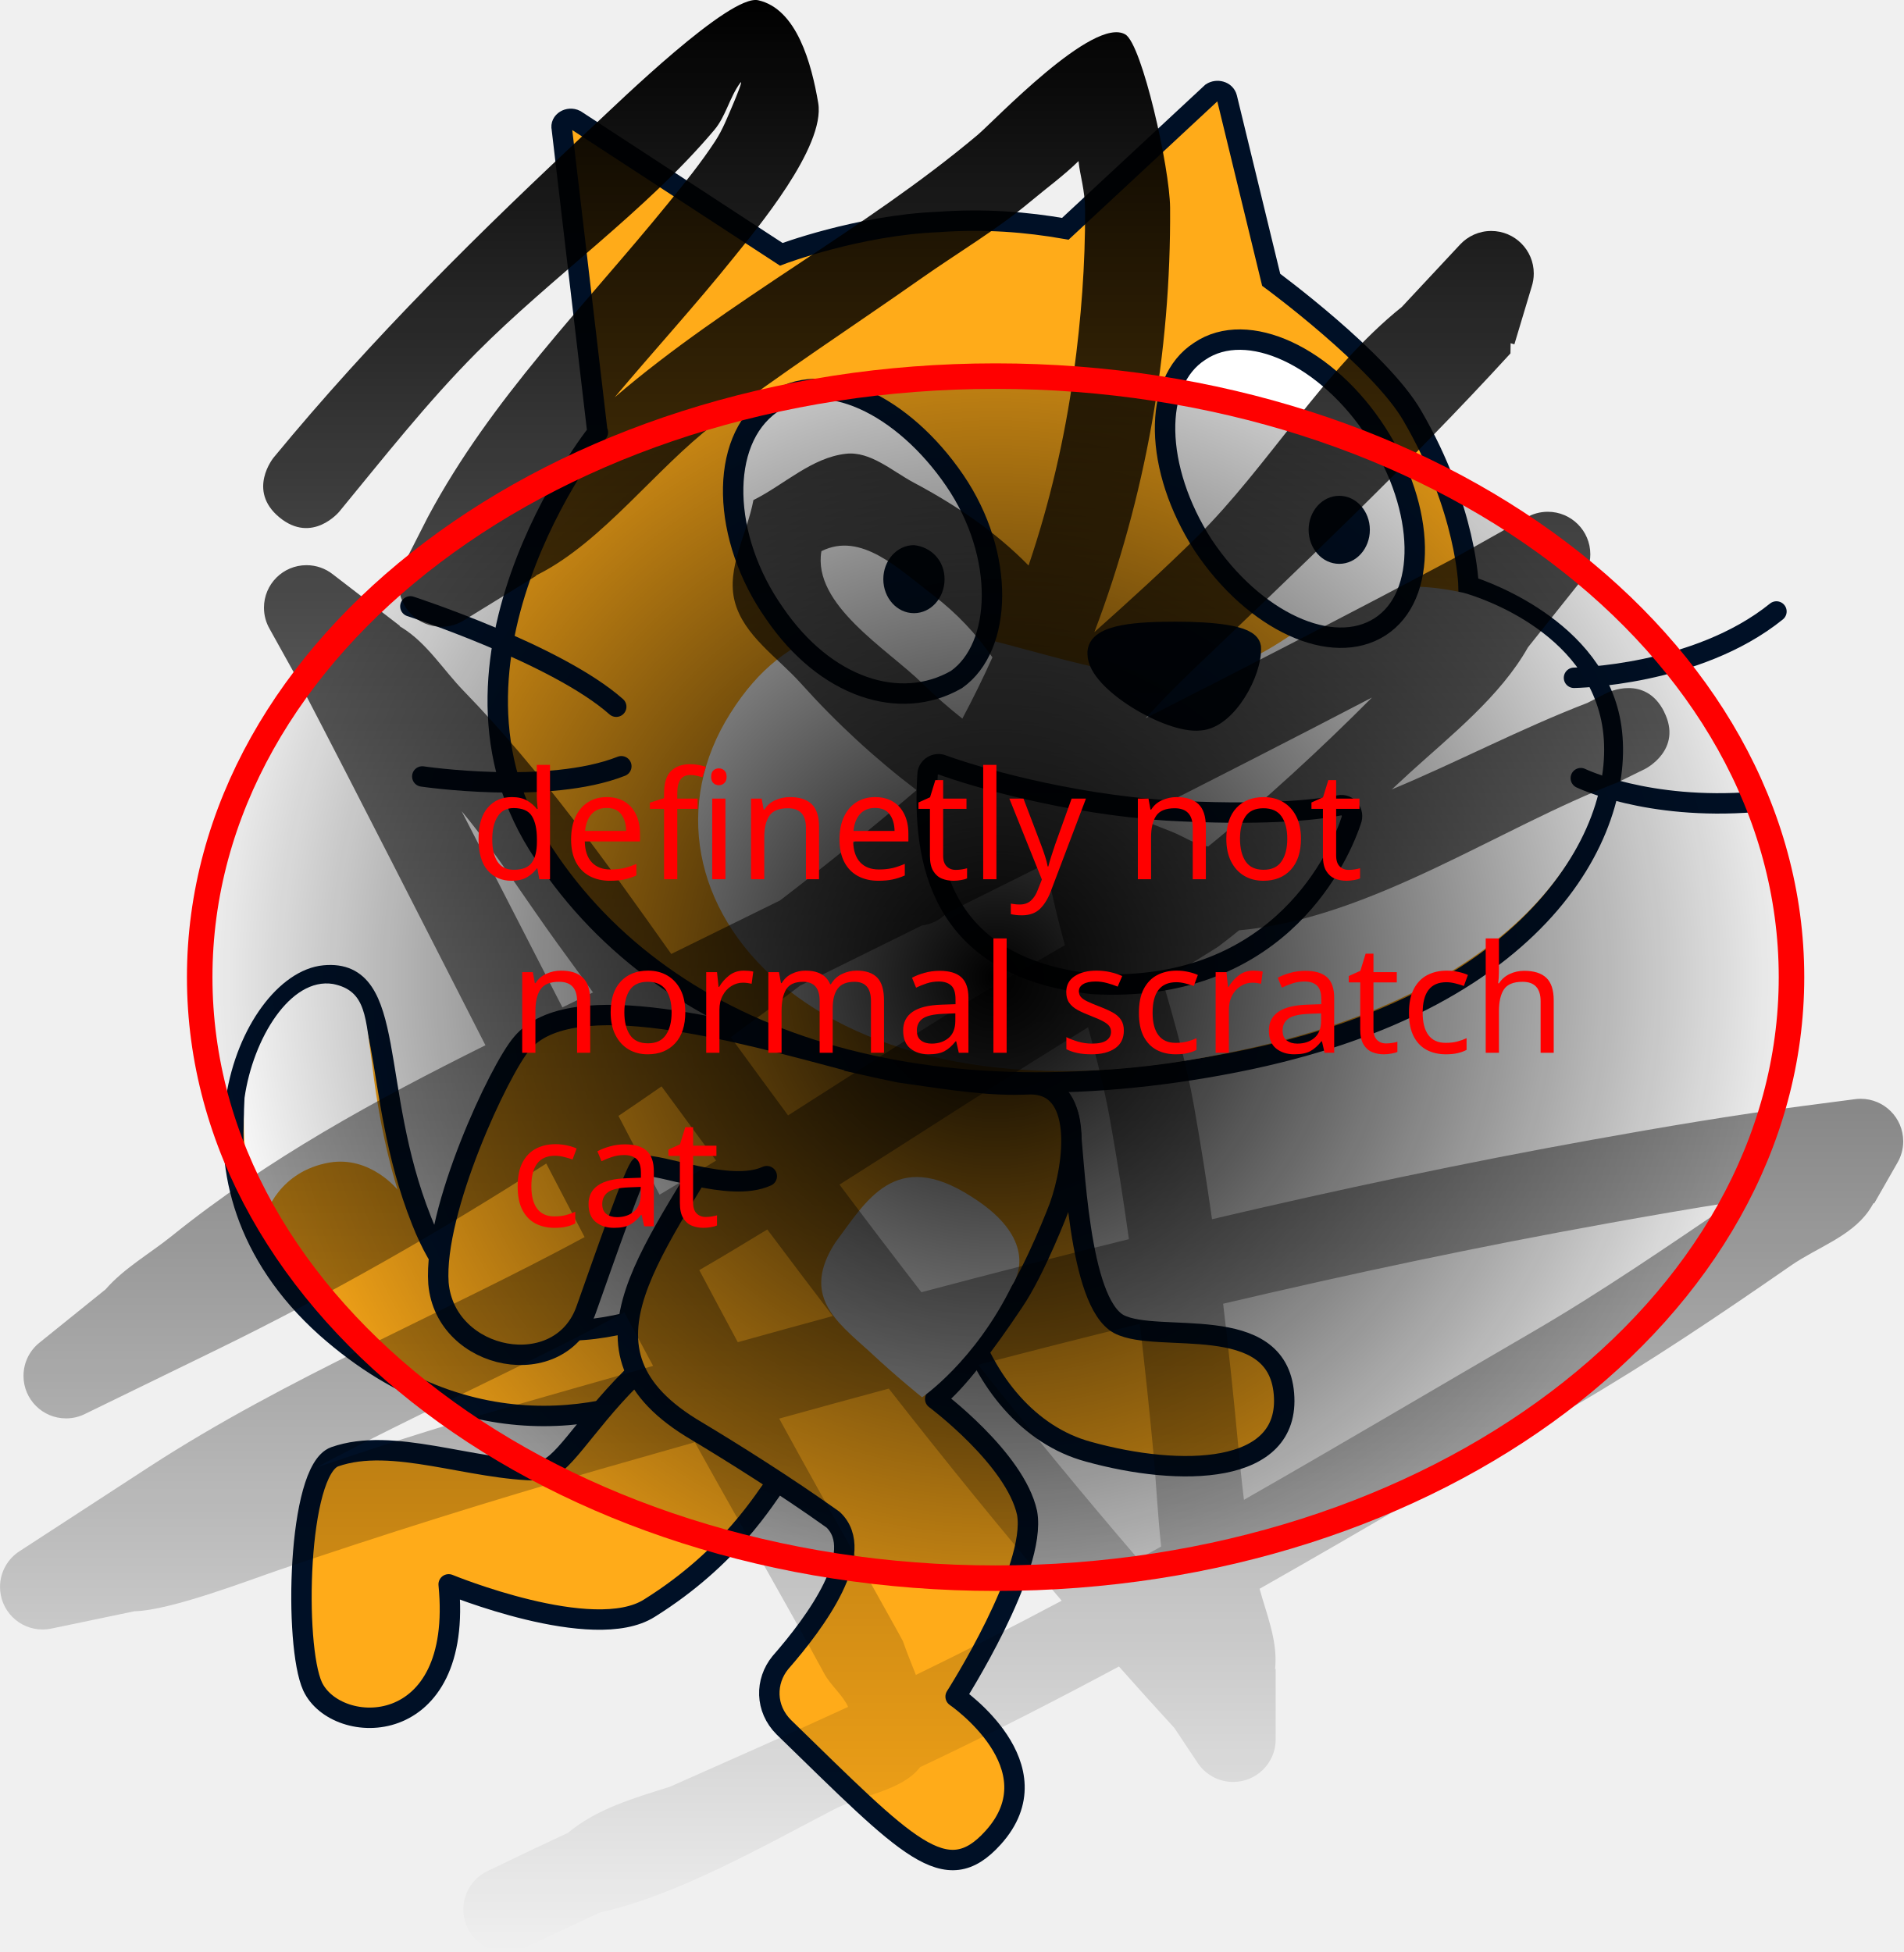
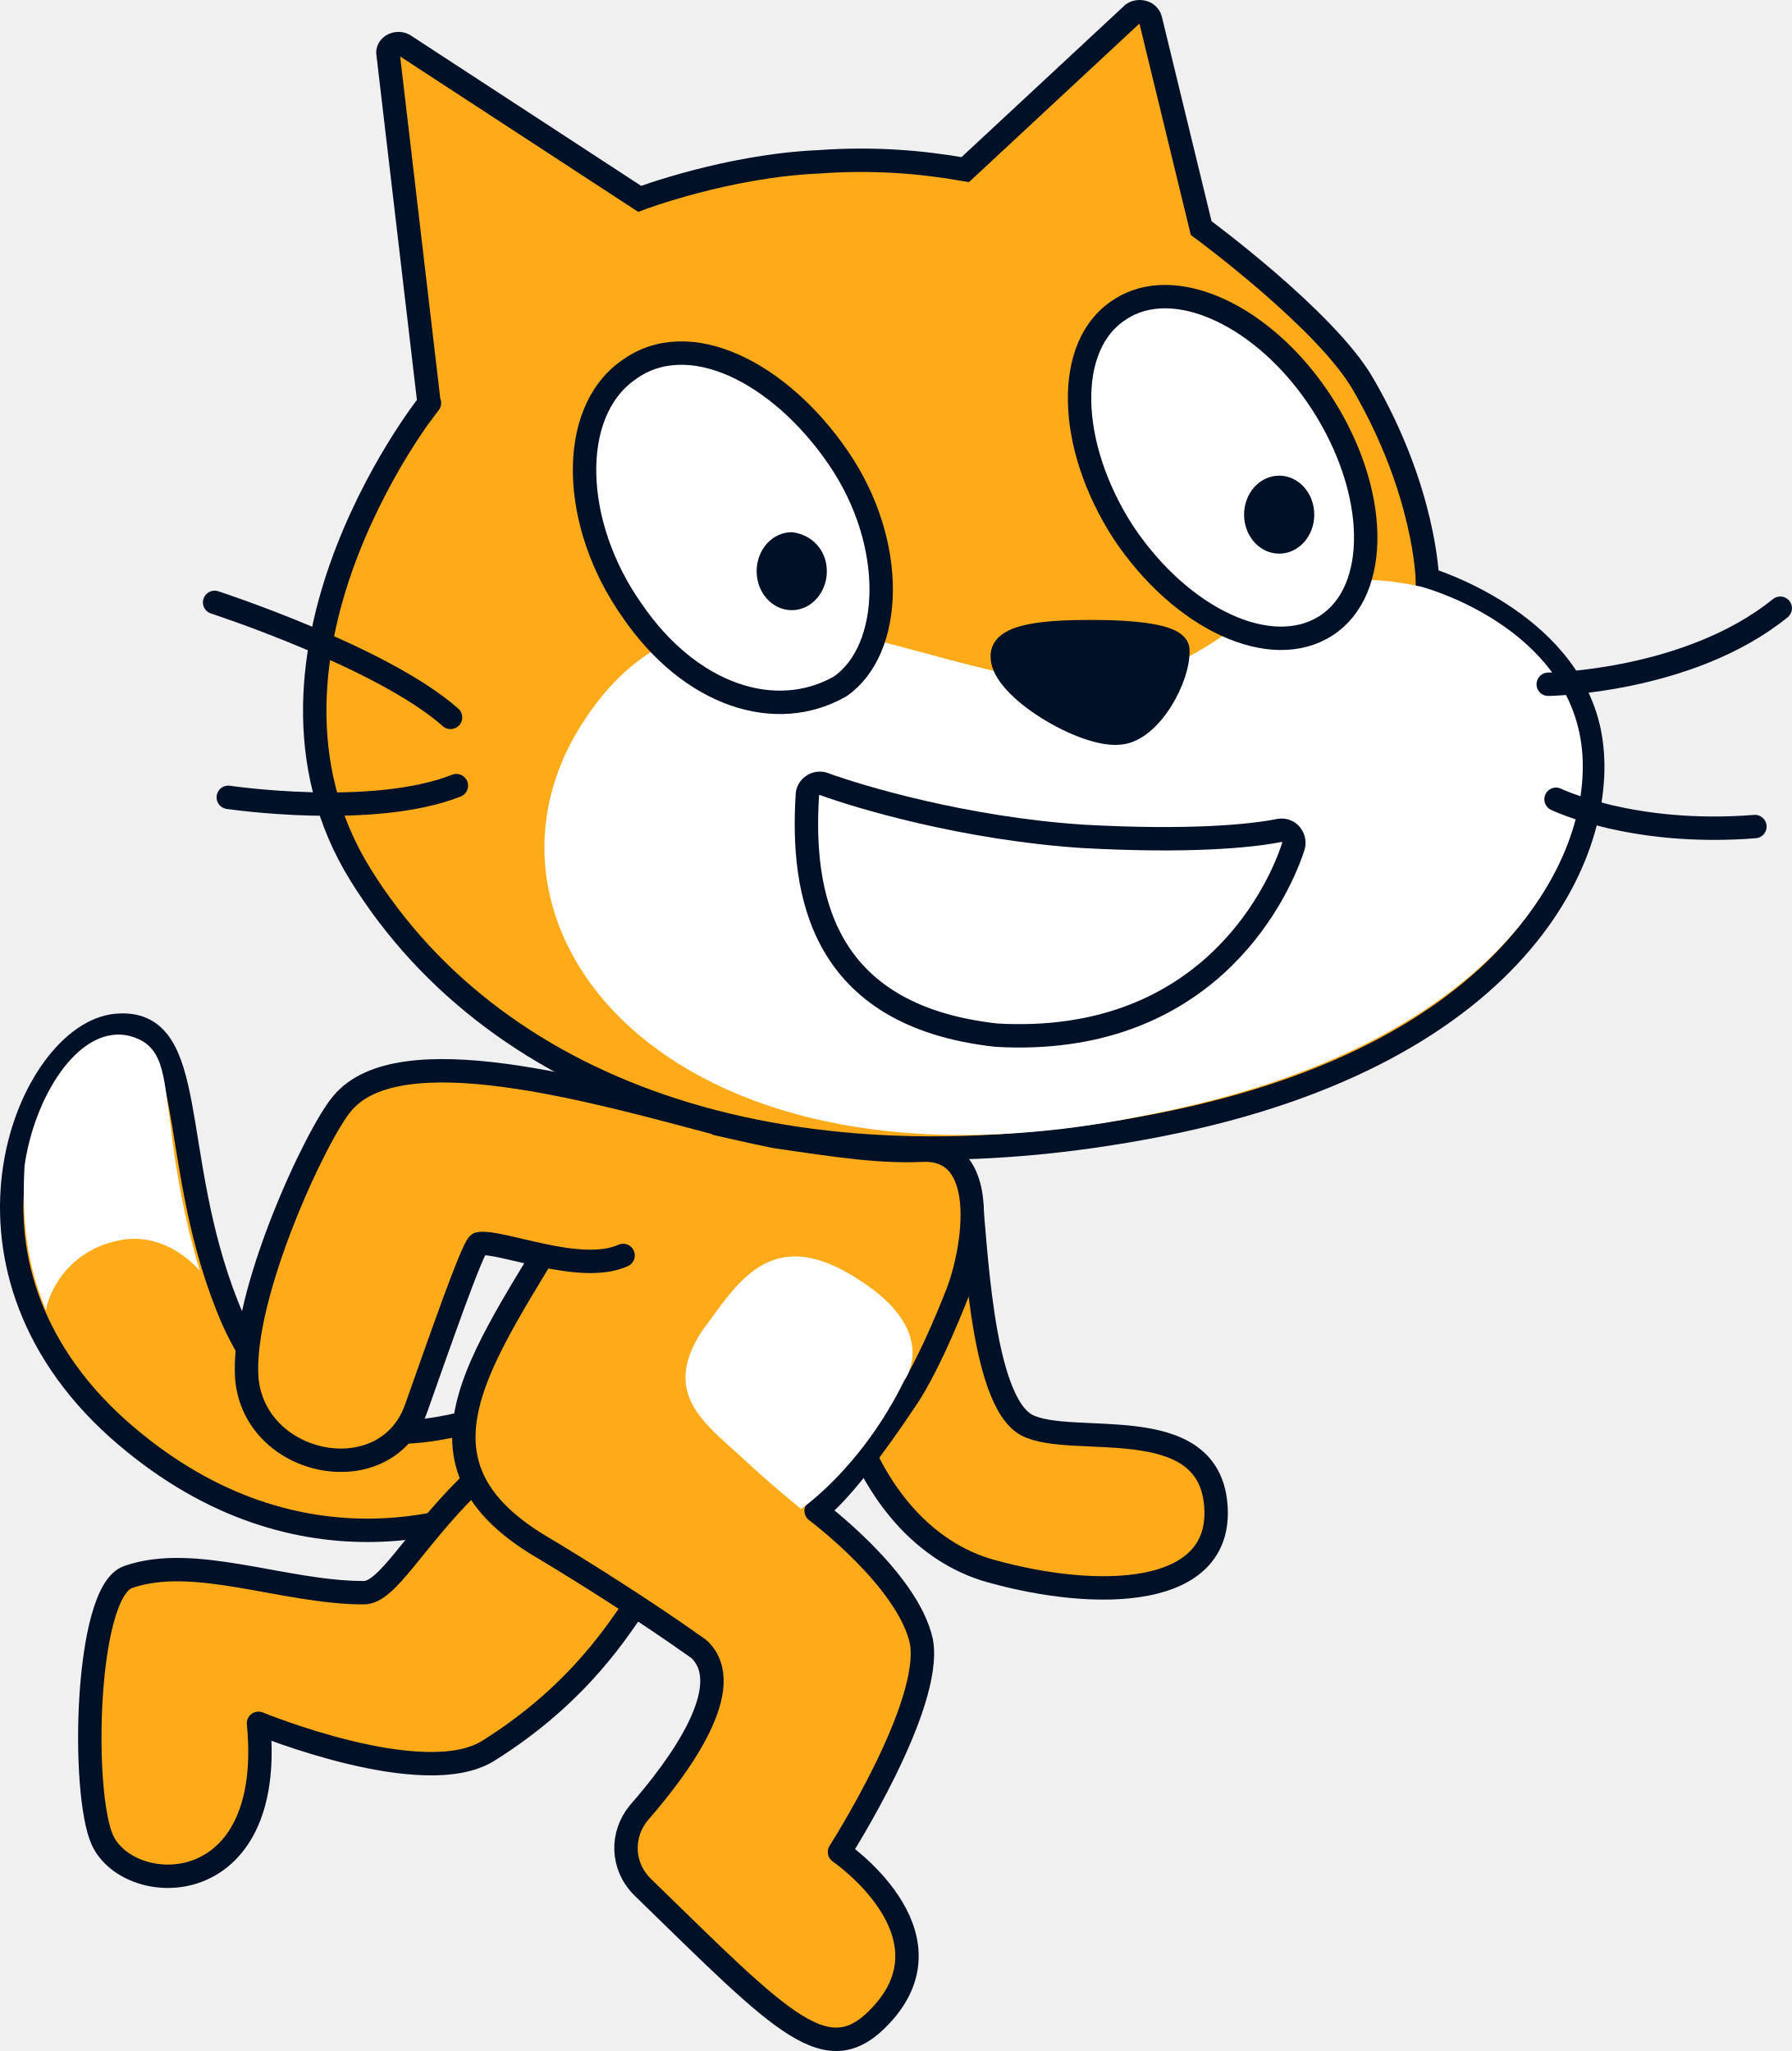
- <svg xmlns="http://www.w3.org/2000/svg" version="1.1" width="111.876" height="114.768" viewBox="0,0,111.876,114.768">
-   <defs>
-     <linearGradient x1="237.414" y1="122.548" x2="237.414" y2="237.317" gradientUnits="userSpaceOnUse" id="color-1">
-       <stop offset="0" stop-color="#000000" />
-       <stop offset="1" stop-color="#000000" stop-opacity="0" />
-     </linearGradient>
-     <radialGradient cx="240" cy="180" r="46.785" gradientUnits="userSpaceOnUse" id="color-2">
-       <stop offset="0" stop-color="#000000" />
-       <stop offset="1" stop-color="#000000" stop-opacity="0" />
-     </radialGradient>
-   </defs>
-   <g transform="translate(-181.4764,-122.5484)">
-     <g data-paper-data="{&quot;isPaintingLayer&quot;:true}" stroke-miterlimit="10" stroke-dasharray="" stroke-dashoffset="0" style="mix-blend-mode: normal">
-       <g fill-rule="evenodd">
-         <path d="M222.45,199.3c0.6,0.8 3.3,2 -0.2,4.2c-3.6,2.1 -12.7,5 -21.6,-2.9c-9.6,-8.6 -4.5,-20.3 -0.1,-20.7c4.3,-0.4 2.6,6.6 5.7,14.4c4.4,11.3 15.6,4.2 16.2,5z" fill="#ffab19" stroke="#001026" stroke-width="1.2" stroke-linecap="round" stroke-linejoin="round" />
-         <path d="M203.35,185.1c0.5,4.4 1.5,7.4 1.5,7.4c0,0 -1.6,-2 -4,-1.6c-2.9,0.5 -3.8,2.9 -3.9,3.6c-0.7,-1.7 -1.3,-3.8 -1.1,-7.4c0.5,-3.5 2.7,-7.1 5.2,-6.7c2,0.4 1.9,2 2.3,4.7z" fill="#ffffff" stroke="none" stroke-width="1" stroke-linecap="butt" stroke-linejoin="miter" />
-       </g>
-       <path d="M227.15,209.7c-0.7,0.9 -2.7,4.4 -7.5,7.4c-3.3,2.1 -11.8,-1.4 -11.8,-1.4c0.9,9.2 -6.6,9 -8,6c-1.1,-2.4 -0.9,-12.7 1.3,-13.5c3.4,-1.2 8,0.8 12.1,0.8c1.2,0 2.5,-2.6 5.3,-5.4c2,-2 4.6,-5.7 8.8,-3.1c3.6,2.3 1.7,6.5 -0.2,9.2z" fill="#ffab19" fill-rule="evenodd" stroke="#001026" stroke-width="1.2" stroke-linecap="round" stroke-linejoin="round" />
-       <path d="M244.35,188.5c0.3,2.2 0.5,10.6 2.9,11.9c2.3,1.2 9.3,-0.8 9.7,4.1c0.4,4.8 -6.1,4.9 -11.5,3.4c-7,-1.9 -10.2,-12.6 -6.2,-19.2c1.5,-2.3 4.8,-2.5 5.1,-0.2z" fill="#ffab19" fill-rule="evenodd" stroke="#001026" stroke-width="1.2" stroke-linecap="round" stroke-linejoin="round" />
-       <g fill-rule="evenodd">
-         <path d="M241.85,211.5c0.6,3.3 -4.2,10.8 -4.2,10.8c0,0 6,4.1 2.2,8.3c-2.8,3.1 -5,0.6 -12.3,-6.5c-1.1,-1.1 -1.1,-2.7 -0.2,-3.8c2.1,-2.4 5.1,-6.5 3.1,-8.4c-2.8,-2 -6,-4 -8,-5.2c-8.2,-4.8 -2.2,-10.7 2.3,-19c2.4,-4.5 3.6,-3.3 9.6,-2.1c3.4,0.5 5.4,0.8 7.6,0.7c3.3,-0.1 2.7,4.7 1.8,7.2c0,0 -1.4,3.7 -2.7,5.6c-1.6,2.4 -3.4,4.8 -4.6,5.7c0,0 4.7,3.5 5.4,6.7z" fill="#ffab19" stroke="#001026" stroke-width="1.2" stroke-linecap="round" stroke-linejoin="round" />
-         <path d="M235.678,204.703c0,0 -1.5,-1.2 -3.1,-2.7c-2,-1.8 -4,-3.3 -2,-6.4c1.8,-2.4 3.5,-5.6 8,-2.7c4.3,2.7 2.4,5.2 2.4,5.2c-2.2,4.5 -5.3,6.6 -5.3,6.6z" fill="#ffffff" stroke="none" stroke-width="1" stroke-linecap="butt" stroke-linejoin="miter" />
-       </g>
-       <path d="M226.55,191.7c-2.2,1 -6.3,-0.8 -7.4,-0.6c-0.3,0.1 -2.1,5.3 -3.2,8.4c-1.5,4.4 -8.3,3.1 -8.7,-1.5c-0.3,-4.3 3.6,-12.6 4.9,-14.1c2.9,-3.5 12.759,-0.692 19.346,1.056" fill="#ffab19" fill-rule="evenodd" stroke="#001026" stroke-width="1.2" stroke-linecap="round" stroke-linejoin="round" />
-       <g fill-rule="evenodd">
-         <path d="M252.7,128c0.3,-0.2 0.8,-0.1 0.9,0.3l2.6,10.7c0,0 6.4,4.7 8.3,8c3.2,5.5 3.3,10 3.3,10c0,0 7.1,2.1 8.3,7.8c1.2,5.7 -3.2,16.5 -22,20.2c-18.8,3.7 -33.9,-1.4 -41,-12.8c-7.1,-11.4 4.1,-25 3.5,-24.2l-2.1,-17.9c-0.1,-0.4 0.4,-0.7 0.8,-0.5l12.1,7.9c0,0 4.5,-1.7 9.2,-1.9c2.8,-0.2 5.2,0 7.5,0.4z" fill="#ffab19" stroke="#001026" stroke-width="1.2" stroke-linecap="butt" stroke-linejoin="miter" />
-         <path d="M267.5,157.4c0,0 6.9,1.8 8.1,7.5c1.2,5.7 -3.6,16 -22.2,19.6c-24.2,5 -35.7,-9.4 -29,-20c6.7,-10.7 18.2,-1.6 26.6,-2.2c7.2,-0.5 8,-6.8 16.5,-4.9z" fill="#ffffff" stroke="none" stroke-width="1" stroke-linecap="butt" stroke-linejoin="miter" />
-         <path d="M236,168.1c0,-0.4 0.4,-0.7 0.8,-0.6c1.9,0.7 7.3,2.3 13.3,2.7c5.4,0.3 8.6,0 10.1,-0.3c0.5,-0.1 0.9,0.4 0.7,0.9c-0.9,2.7 -4.7,10.2 -15.2,9.6c-9.1,-1 -10,-7.4 -9.7,-12.3z" fill="#ffffff" stroke="#001026" stroke-width="1.2" stroke-linecap="round" stroke-linejoin="round" />
-         <path d="M285.9,158.5c-4.7,3.8 -11.9,3.9 -11.9,3.9" fill="none" stroke="#001026" stroke-width="1.2" stroke-linecap="round" stroke-linejoin="round" />
-         <path d="M284.6,169.7c-6.3,0.5 -10.2,-1.4 -10.2,-1.4" fill="none" stroke="#001026" stroke-width="1.2" stroke-linecap="round" stroke-linejoin="round" />
-         <path d="M250.6,159.7c2.1,0 4.3,0.2 4.4,0.9c0.1,1.4 -1.4,4.2 -3,4.3c-1.8,0.2 -6,-2.3 -6,-3.9c-0.1,-1.2 2.6,-1.3 4.6,-1.3z" fill="#001026" stroke="#001026" stroke-width="1.2" stroke-linecap="round" stroke-linejoin="round" />
-         <path d="M205.6,158.2c0,0 8.6,2.8 12.1,5.9" fill="none" stroke="#001026" stroke-width="1.2" stroke-linecap="round" stroke-linejoin="round" />
-         <path d="M218,167.6c-4.3,1.7 -11.7,0.6 -11.7,0.6" fill="none" stroke="#001026" stroke-width="1.2" stroke-linecap="round" stroke-linejoin="round" />
-         <g>
-           <path d="M262.4,148c2.9,4.5 3,9.6 0.2,11.4c-2.8,1.8 -7.4,-0.3 -10.4,-4.8c-2.9,-4.5 -3,-9.6 -0.2,-11.4c2.8,-1.9 7.5,0.3 10.4,4.8z" fill="#ffffff" stroke="#001026" stroke-width="1.2" stroke-linecap="round" stroke-linejoin="round" />
-           <path d="M262,153.7c0,1.1 -0.8,2 -1.8,2c-1,0 -1.8,-0.9 -1.8,-2c0,-1.1 0.8,-2 1.8,-2c1,0 1.8,0.9 1.8,2" fill="#001026" stroke="none" stroke-width="1" stroke-linecap="butt" stroke-linejoin="miter" />
-         </g>
-         <g>
-           <path d="M237.6,150.8c3,4.4 2.8,9.8 0.1,11.7c-3.3,1.9 -7.7,0.5 -10.7,-3.9c-3.1,-4.4 -3.3,-10.1 -0.2,-12.3c3.1,-2.3 7.8,0.1 10.8,4.5z" fill="#ffffff" stroke="#001026" stroke-width="1.2" stroke-linecap="round" stroke-linejoin="round" />
-           <path d="M237,156.6c0,1.1 -0.8,2 -1.8,2c-1,0 -1.8,-0.9 -1.8,-2c0,-1.1 0.8,-2 1.8,-2c1,0.1 1.8,0.9 1.8,2" fill="#001026" stroke="none" stroke-width="1" stroke-linecap="butt" stroke-linejoin="miter" />
-         </g>
-       </g>
-       <g fill-rule="nonzero" stroke-linecap="butt" stroke-linejoin="miter">
-         <path d="M279.298,164.402c1.118,2.236 -1.118,3.354 -1.118,3.354l-1.6,0.787c-6.988,2.677 -14.513,8 -22.267,8.704c-0.407,0.33 -0.818,0.652 -1.233,0.965c-0.051,0.038 -1.529,0.955 -3.254,2.022c0.699,2.427 1.393,4.861 1.823,7.274c0.397,2.228 0.752,4.473 1.073,6.725c7.392,-1.739 14.834,-3.32 22.361,-4.675c4.183,-0.753 8.259,-1.446 12.474,-1.997l2.931,-0.382c0.119,-0.017 0.24,-0.026 0.364,-0.026c1.381,0 2.5,1.119 2.5,2.5c0,0.467 -0.128,0.904 -0.351,1.278l-1.357,2.375l-0.037,-0.021c-0.089,0.163 -0.187,0.322 -0.296,0.476c-1.073,1.511 -3.029,2.136 -4.553,3.192c-4.182,2.898 -8.332,5.7 -12.73,8.258c-6.149,3.577 -12.296,7.226 -18.511,10.75c0.406,1.477 1.015,2.938 0.932,4.453c-0.005,0.089 -0.011,0.178 -0.019,0.267h0.033v4.137c0,1.381 -1.119,2.5 -2.5,2.5c-0.882,0 -1.658,-0.457 -2.103,-1.147l-1.346,-2.022c-1.1,-1.197 -2.188,-2.403 -3.264,-3.619c-3.566,1.913 -7.164,3.758 -10.806,5.499c-0.295,0.141 -0.59,0.281 -0.886,0.421c-1.056,1.39 -3.431,1.638 -5.061,2.485c-4.072,2.116 -9.257,5.073 -13.76,6.061l-4.419,2.062c-0.333,0.164 -0.708,0.257 -1.105,0.257c-1.381,0 -2.5,-1.119 -2.5,-2.5c0,-1.013 0.602,-1.884 1.467,-2.277l2.671,-1.283l0.001,0.003l0.005,-0.006c0.667,-0.316 1.335,-0.628 2.004,-0.938c1.683,-1.416 3.859,-2.039 6.007,-2.718c3.492,-1.554 6.993,-3.089 10.462,-4.69c-0.282,-0.654 -1.043,-1.295 -1.39,-1.936c-2.319,-4.282 -4.772,-8.498 -7.137,-12.755c-0.161,-0.29 -0.322,-0.58 -0.482,-0.87c-1.856,0.525 -3.712,1.054 -5.57,1.588c-6.387,1.834 -12.669,3.809 -18.96,5.95c-1.633,0.556 -6.266,2.348 -8.409,2.399l-4.843,1.009c-0.18,0.041 -0.368,0.063 -0.561,0.063c-1.381,0 -2.5,-1.119 -2.5,-2.5c0,-0.892 0.467,-1.675 1.171,-2.118c1.397,-0.909 6.196,-4.031 7.593,-4.94c8.14,-5.29 17.09,-8.912 25.599,-13.512c-0.755,-1.44 -1.506,-2.882 -2.254,-4.326c-6.233,4.004 -12.68,7.683 -19.375,10.951c-1.498,0.73 -2.996,1.461 -4.494,2.191l-3.218,1.568c-0.342,0.176 -0.73,0.275 -1.142,0.275c-1.381,0 -2.5,-1.119 -2.5,-2.5c0,-0.794 0.37,-1.502 0.948,-1.96l3.875,-3.125c1.094,-1.257 2.594,-2.093 3.892,-3.139c5.684,-4.579 11.982,-7.996 18.438,-11.215c-3.655,-7.145 -7.276,-14.308 -10.991,-21.43l-1.69,-3.042c-0.214,-0.369 -0.337,-0.797 -0.337,-1.254c0,-1.381 1.119,-2.5 2.5,-2.5c0.582,0 1.118,0.199 1.543,0.533l3.945,3.034l-0.016,0.02c0.052,0.031 0.103,0.063 0.155,0.095c1.465,0.915 2.41,2.474 3.613,3.713c4.579,4.718 8.395,10.094 12.201,15.464c2.132,-1.048 4.263,-2.096 6.393,-3.146c2.74,-2.103 5.419,-4.268 8.029,-6.486c-2.44,-1.857 -4.706,-3.943 -6.805,-6.281c-1.378,-1.535 -3.369,-2.818 -3.886,-4.815c-0.506,-1.955 0.733,-3.972 1.099,-5.958c1.816,-0.908 3.429,-2.505 5.448,-2.724c1.436,-0.156 2.711,1.022 3.986,1.701c2.517,1.341 4.827,2.914 6.74,4.87c1.238,-3.659 2.124,-7.44 2.657,-11.328c0.434,-3.165 0.678,-6.366 0.666,-9.561c-0.005,-1.233 -0.31,-2.065 -0.386,-2.89c-0.86,0.847 -1.859,1.571 -2.785,2.346c-2.026,1.697 -4.32,3.047 -6.482,4.568c-4.043,2.845 -8.242,5.563 -12.171,8.562c-3.385,2.584 -6.521,6.881 -10.283,8.803c-0.058,0.03 -0.117,0.059 -0.176,0.088l0.013,0.021l-4.225,2.6c-0.388,0.248 -0.849,0.392 -1.344,0.392c-1.381,0 -2.5,-1.119 -2.5,-2.5c0,-0.426 0.107,-0.827 0.294,-1.178l1.417,-2.784l0.007,0.004l0.004,-0.025c3.747,-6.989 9.128,-12.287 14.104,-18.409c0.964,-1.186 1.929,-2.376 2.766,-3.655c0.444,-0.678 0.74,-1.444 1.059,-2.189c0.168,-0.392 0.648,-1.563 0.398,-1.217c-0.613,0.844 -0.833,1.947 -1.506,2.744c-4.037,4.787 -9.55,8.637 -13.97,13.085c-2.917,2.935 -5.447,6.164 -8.073,9.353c0,0 -1.589,1.93 -3.519,0.341c-1.93,-1.589 -0.341,-3.519 -0.341,-3.519c5.818,-7.064 12.146,-13.308 18.842,-19.546c1.432,-1.334 7.975,-7.711 9.639,-7.341c2.274,0.505 3.138,3.736 3.529,6.033c0.442,2.593 -3.685,7.495 -4.933,9.052c-2.294,2.86 -4.727,5.516 -7.03,8.261c0.013,-0.011 0.026,-0.022 0.038,-0.033c6.662,-5.704 14.609,-9.768 21.3,-15.398c0.969,-0.815 6.825,-7.016 8.684,-5.901c0.976,0.586 2.609,7.836 2.626,10.183c0.059,8.518 -1.445,17.024 -4.45,24.954c2.051,-1.832 4.09,-3.68 6.033,-5.604c4.19,-4.148 7.443,-9.832 12.035,-13.511c0.008,-0.006 0.015,-0.012 0.023,-0.018l-0.003,-0.003l3.407,-3.65c0.457,-0.492 1.109,-0.8 1.833,-0.8c1.381,0 2.5,1.119 2.5,2.5c0,0.27 -0.043,0.53 -0.122,0.774l-1.018,3.392l-0.22,-0.066l-0.01,0.599c-6.039,6.608 -12.506,12.708 -18.97,18.897c-0.823,0.788 -1.648,1.654 -2.481,2.552c6.052,-3.07 12.082,-6.186 18.08,-9.376l4.3,-2.419c0.371,-0.218 0.803,-0.343 1.265,-0.343c1.381,0 2.5,1.119 2.5,2.5c0,0.597 -0.209,1.145 -0.558,1.575l-3.106,3.893c-1.625,2.888 -4.555,5.201 -6.936,7.368c-0.357,0.325 -0.713,0.655 -1.068,0.988c3.885,-1.62 7.528,-3.555 11.498,-5.087l1.158,-0.592c0,0 2.236,-1.118 3.354,1.118zM252.498,172.318c3.291,-2.67 6.623,-5.736 9.625,-8.758c-4.584,2.389 -9.185,4.743 -13.798,7.073c0.669,0.281 1.341,0.551 2.015,0.812c0.72,0.279 1.403,0.779 2.159,0.872zM238.046,164.799c0.631,-1.184 1.219,-2.384 1.767,-3.6c-0.94,-1.364 -2.087,-2.59 -3.457,-3.637c-2.058,-1.572 -4.266,-3.773 -6.595,-2.608c-0.541,3.147 3.873,5.75 5.925,7.767c0.75,0.737 1.539,1.429 2.36,2.078zM245.435,182.948c-0.602,0.372 -1.001,0.618 -1.053,0.65c-4.532,2.8 -9.024,5.738 -13.558,8.599c1.59,2.121 3.194,4.231 4.814,6.328c4.058,-1.076 8.122,-2.12 12.199,-3.119c-0.329,-2.352 -0.696,-4.696 -1.111,-7.022c-0.323,-1.812 -0.788,-3.626 -1.291,-5.437zM248.478,200.381c-3.173,0.779 -6.339,1.585 -9.501,2.413c3.063,3.868 6.193,7.683 9.411,11.428c0.449,-0.247 0.897,-0.495 1.344,-0.745c-0.214,-1.94 -0.298,-3.86 -0.45,-5.47c-0.239,-2.536 -0.503,-5.082 -0.805,-7.626zM219.867,202.857c-0.567,-1.049 -1.131,-2.1 -1.691,-3.152c-5.963,3.216 -12.154,5.942 -18.114,9.127c3.48,-1.172 6.962,-2.306 10.502,-3.323c3.104,-0.892 6.204,-1.777 9.303,-2.652zM244.072,178.121c-0.39,-1.434 -0.746,-2.864 -1.017,-4.289c-0.18,-0.092 -0.36,-0.185 -0.539,-0.279c-1.795,0.898 -3.591,1.792 -5.389,2.685l-0.013,0.013c0,0 0,0 0,0c-0.382,0.382 -0.886,0.641 -1.449,0.712c-2.381,1.18 -4.763,2.356 -7.147,3.53c-1.353,1.026 -2.715,2.038 -4.087,3.036c1.118,1.537 2.241,3.071 3.37,4.6c3.238,-2.061 6.457,-4.152 9.701,-6.157c2.116,-1.307 4.363,-2.554 6.572,-3.852zM253.375,199.203c0.336,2.781 0.628,5.566 0.886,8.337c0.099,1.064 0.207,2.129 0.338,3.191c5.673,-3.241 11.293,-6.574 16.915,-9.843c4.096,-2.381 7.922,-5.021 11.838,-7.669c-2.457,0.386 -4.899,0.812 -7.383,1.259c-7.609,1.37 -15.126,2.965 -22.594,4.724zM235.315,221.025c2.883,-1.396 5.737,-2.856 8.57,-4.363c-3.487,-4.08 -6.862,-8.246 -10.163,-12.471c-2.148,0.579 -4.295,1.168 -6.442,1.764c0.767,1.403 1.54,2.803 2.319,4.2c0.179,0.32 4.917,8.777 4.957,8.895c0.217,0.639 0.495,1.302 0.758,1.974zM208.612,170.242c1.977,3.845 3.947,7.693 5.924,11.536c0.599,-0.293 1.199,-0.586 1.799,-0.88c-0.687,-0.944 -1.373,-1.889 -2.06,-2.834c-1.892,-2.604 -3.603,-5.349 -5.663,-7.822zM226.581,194.836c-1.326,0.81 -2.658,1.609 -3.998,2.389c0.75,1.414 1.503,2.827 2.262,4.237c1.861,-0.517 3.722,-1.03 5.583,-1.536c-1.291,-1.69 -2.573,-3.387 -3.847,-5.09zM220.246,192.79c1.113,-0.656 2.221,-1.326 3.324,-2.006c-1.072,-1.451 -2.14,-2.905 -3.206,-4.362c-0.84,0.584 -1.684,1.163 -2.532,1.736c0.802,1.545 1.606,3.089 2.414,4.632z" fill="url(#color-1)" stroke="none" stroke-width="0.5" />
-         <g>
-           <path d="M286.785,180c0,19.517 -20.947,35.338 -46.785,35.338c-25.839,0 -46.785,-15.821 -46.785,-35.338c0,-19.517 20.947,-35.338 46.785,-35.338c25.839,0 46.785,15.821 46.785,35.338z" fill="url(#color-2)" stroke="#ff0000" stroke-width="1.5" />
-           <text transform="translate(209.1201,174.2432) scale(0.2211,0.2211)" font-size="40" xml:space="preserve" fill="#ff0000" fill-rule="nonzero" stroke="none" stroke-width="1" stroke-linecap="butt" stroke-linejoin="miter" stroke-miterlimit="10" stroke-dasharray="" stroke-dashoffset="0" font-family="Sans Serif" font-weight="normal" text-anchor="start" style="mix-blend-mode: normal">
-             <tspan x="0" dy="0">definetly not</tspan>
-             <tspan x="0" dy="46.15px"> normal scratch</tspan>
-             <tspan x="0" dy="46.15px"> cat</tspan>
-           </text>
+ <svg xmlns="http://www.w3.org/2000/svg" width="91.908" height="105.209" viewBox="0.592 0.3 91.908 105.209" version="1.1" xml:space="preserve">
+   <g>
+     <g id="Page-1" stroke="none" fill-rule="evenodd">
+       <g id="cotsume2">
+         <g id="costume2.1">
+           <g id="tail">
+             <path d="M 12.25 67.3 C 9.15 59.5 10.85 52.5 6.55 52.9 C 2.15 53.3 -2.95 65 6.65 73.6 C 15.55 81.5 24.65 78.6 28.25 76.5 C 31.75 74.3 29.05 73.1 28.45 72.3 C 27.85 71.5 16.65 78.6 12.25 67.3 Z " stroke="#001026" stroke-width="1.2" fill="#FFAB19" stroke-linecap="round" stroke-linejoin="round" />
+             <path d="M 7.05 53.4 C 4.55 53 2.35 56.6 1.85 60.1 C 1.65 63.7 2.25 65.8 2.95 67.5 C 3.05 66.8 3.95 64.4 6.85 63.9 C 9.25 63.5 10.85 65.5 10.85 65.5 C 10.85 65.5 9.85 62.5 9.35 58.1 C 8.95 55.4 9.05 53.8 7.05 53.4 Z " id="detail" fill="#FFFFFF" stroke-width="1" />
+           </g>
+           <path d="M 33.15 82.7 C 32.45 83.6 30.45 87.1 25.65 90.1 C 22.35 92.2 13.85 88.7 13.85 88.7 C 14.75 97.9 7.25 97.7 5.85 94.7 C 4.75 92.3 4.95 82 7.15 81.2 C 10.55 80 15.15 82 19.25 82 C 20.45 82 21.75 79.4 24.55 76.6 C 26.55 74.6 29.15 70.9 33.35 73.5 C 36.95 75.8 35.05 80 33.15 82.7 Z " id="leg" stroke="#001026" stroke-width="1.2" fill="#FFAB19" stroke-linecap="round" stroke-linejoin="round" />
+           <path d="M 50.35 61.5 C 50.65 63.7 50.85 72.1 53.25 73.4 C 55.55 74.6 62.55 72.6 62.95 77.5 C 63.35 82.3 56.85 82.4 51.45 80.9 C 44.45 79 41.25 68.3 45.25 61.7 C 46.75 59.4 50.05 59.2 50.35 61.5 Z " id="arm" stroke="#001026" stroke-width="1.2" fill="#FFAB19" stroke-linecap="round" stroke-linejoin="round" />
+           <g id="body-and-leg">
+             <path d="M 42.45 77.8 C 43.65 76.9 45.45 74.5 47.05 72.1 C 48.35 70.2 49.75 66.5 49.75 66.5 C 50.65 64 51.25 59.2 47.95 59.3 C 45.75 59.4 43.75 59.1 40.35 58.6 C 34.35 57.4 33.15 56.2 30.75 60.7 C 26.25 69 20.25 74.9 28.45 79.7 C 30.45 80.9 33.65 82.9 36.45 84.9 C 38.45 86.8 35.45 90.9 33.35 93.3 C 32.45 94.4 32.45 96 33.55 97.1 C 40.85 104.2 43.05 106.7 45.85 103.6 C 49.65 99.4 43.65 95.3 43.65 95.3 C 43.65 95.3 48.45 87.8 47.85 84.5 C 47.15 81.3 42.45 77.8 42.45 77.8 Z " id="body" stroke="#001026" stroke-width="1.2" fill="#FFAB19" stroke-linecap="round" stroke-linejoin="round" />
+             <path d="M 46.978 71.103 C 46.978 71.103 48.878 68.603 44.578 65.903 C 40.078 63.003 38.378 66.203 36.578 68.603 C 34.578 71.703 36.578 73.203 38.578 75.003 C 40.178 76.503 41.678 77.703 41.678 77.703 C 41.678 77.703 44.778 75.603 46.978 71.103 Z " id="tummy" fill="#FFFFFF" stroke-width="1" />
+           </g>
+           <path d="M 32.55 64.7 C 30.35 65.7 26.25 63.9 25.15 64.1 C 24.85 64.2 23.05 69.4 21.95 72.5 C 20.45 76.9 13.65 75.6 13.25 71 C 12.95 66.7 16.85 58.4 18.15 56.9 C 21.05 53.4 30.909 56.208 37.496 57.956 " id="arm" stroke="#001026" stroke-width="1.2" fill="#FFAB19" stroke-linecap="round" stroke-linejoin="round" />
+           <g id="head">
+             <path d="M 50.1 9 C 47.8 8.6 45.4 8.4 42.6 8.6 C 37.9 8.8 33.4 10.5 33.4 10.5 L 21.3 2.6 C 20.9 2.4 20.4 2.7 20.5 3.1 L 22.6 21 C 23.2 20.2 12 33.8 19.1 45.2 C 26.2 56.6 41.3 61.7 60.1 58 C 78.9 54.3 83.3 43.5 82.1 37.8 C 80.9 32.1 73.8 30 73.8 30 C 73.8 30 73.7 25.5 70.5 20 C 68.6 16.7 62.2 12 62.2 12 L 59.6 1.3 C 59.5 0.9 59 0.8 58.7 1 L 50.1 9 Z " stroke="#001026" stroke-width="1.2" fill="#FFAB19" />
+             <path d="M 73.5 30.4 C 73.5 30.4 80.4 32.2 81.6 37.9 C 82.8 43.6 78 53.9 59.4 57.5 C 35.2 62.5 23.7 48.1 30.4 37.5 C 37.1 26.8 48.6 35.9 57 35.3 C 64.2 34.8 65 28.5 73.5 30.4 Z " id="face" fill="#FFFFFF" stroke-width="1" />
+             <path d="M 42 41.1 C 42 40.7 42.4 40.4 42.8 40.5 C 44.7 41.2 50.1 42.8 56.1 43.2 C 61.5 43.5 64.7 43.2 66.2 42.9 C 66.7 42.8 67.1 43.3 66.9 43.8 C 66 46.5 62.2 54 51.7 53.4 C 42.6 52.4 41.7 46 42 41.1 Z " id="mouth" stroke="#001026" stroke-width="1.2" fill="#FFFFFF" stroke-linecap="round" stroke-linejoin="round" />
+             <path d="M 80 35.4 C 80 35.4 87.2 35.3 91.9 31.5 " id="whisker" stroke="#001026" stroke-width="1.2" stroke-linecap="round" stroke-linejoin="round" fill="none" />
+             <path d="M 80.4 41.3 C 80.4 41.3 84.3 43.2 90.6 42.7 " id="whisker" stroke="#001026" stroke-width="1.2" stroke-linecap="round" stroke-linejoin="round" fill="none" />
+             <path d="M 56.6 32.7 C 58.7 32.7 60.9 32.9 61 33.6 C 61.1 35 59.6 37.8 58 37.9 C 56.2 38.1 52 35.6 52 34 C 51.9 32.8 54.6 32.7 56.6 32.7 Z " id="nose" stroke="#001026" stroke-width="1.2" fill="#001026" stroke-linecap="round" stroke-linejoin="round" />
+             <path d="M 11.6 31.2 C 11.6 31.2 20.2 34 23.7 37.1 " id="whisker" stroke="#001026" stroke-width="1.2" stroke-linecap="round" stroke-linejoin="round" fill="none" />
+             <path d="M 12.3 41.2 C 12.3 41.2 19.7 42.3 24 40.6 " id="whisker" stroke="#001026" stroke-width="1.2" stroke-linecap="round" stroke-linejoin="round" fill="none" />
+             <g id="eye">
+               <path d="M 68.4 21 C 71.3 25.5 71.4 30.6 68.6 32.4 C 65.8 34.2 61.2 32.1 58.2 27.6 C 55.3 23.1 55.2 18 58 16.2 C 60.8 14.3 65.5 16.5 68.4 21 Z " id="pupil" stroke="#001026" stroke-width="1.2" fill="#FFFFFF" stroke-linecap="round" stroke-linejoin="round" />
+               <path d="M 68 26.7 C 68 27.8 67.2 28.7 66.2 28.7 C 65.2 28.7 64.4 27.8 64.4 26.7 C 64.4 25.6 65.2 24.7 66.2 24.7 C 67.2 24.7 68 25.6 68 26.7 " id="pupil" fill="#001026" stroke-width="1" />
+             </g>
+             <g id="eye">
+               <path d="M 43.6 23.8 C 46.6 28.2 46.4 33.6 43.7 35.5 C 40.4 37.4 36 36 33 31.6 C 29.9 27.2 29.7 21.5 32.8 19.3 C 35.9 17 40.6 19.4 43.6 23.8 Z " stroke="#001026" stroke-width="1.2" fill="#FFFFFF" stroke-linecap="round" stroke-linejoin="round" />
+               <path d="M 43 29.6 C 43 30.7 42.2 31.6 41.2 31.6 C 40.2 31.6 39.4 30.7 39.4 29.6 C 39.4 28.5 40.2 27.6 41.2 27.6 C 42.2 27.7 43 28.5 43 29.6 " id="pupil" fill="#001026" stroke-width="1" />
+             </g>
+           </g>
        </g>
      </g>
    </g>
  </g>
</svg>
